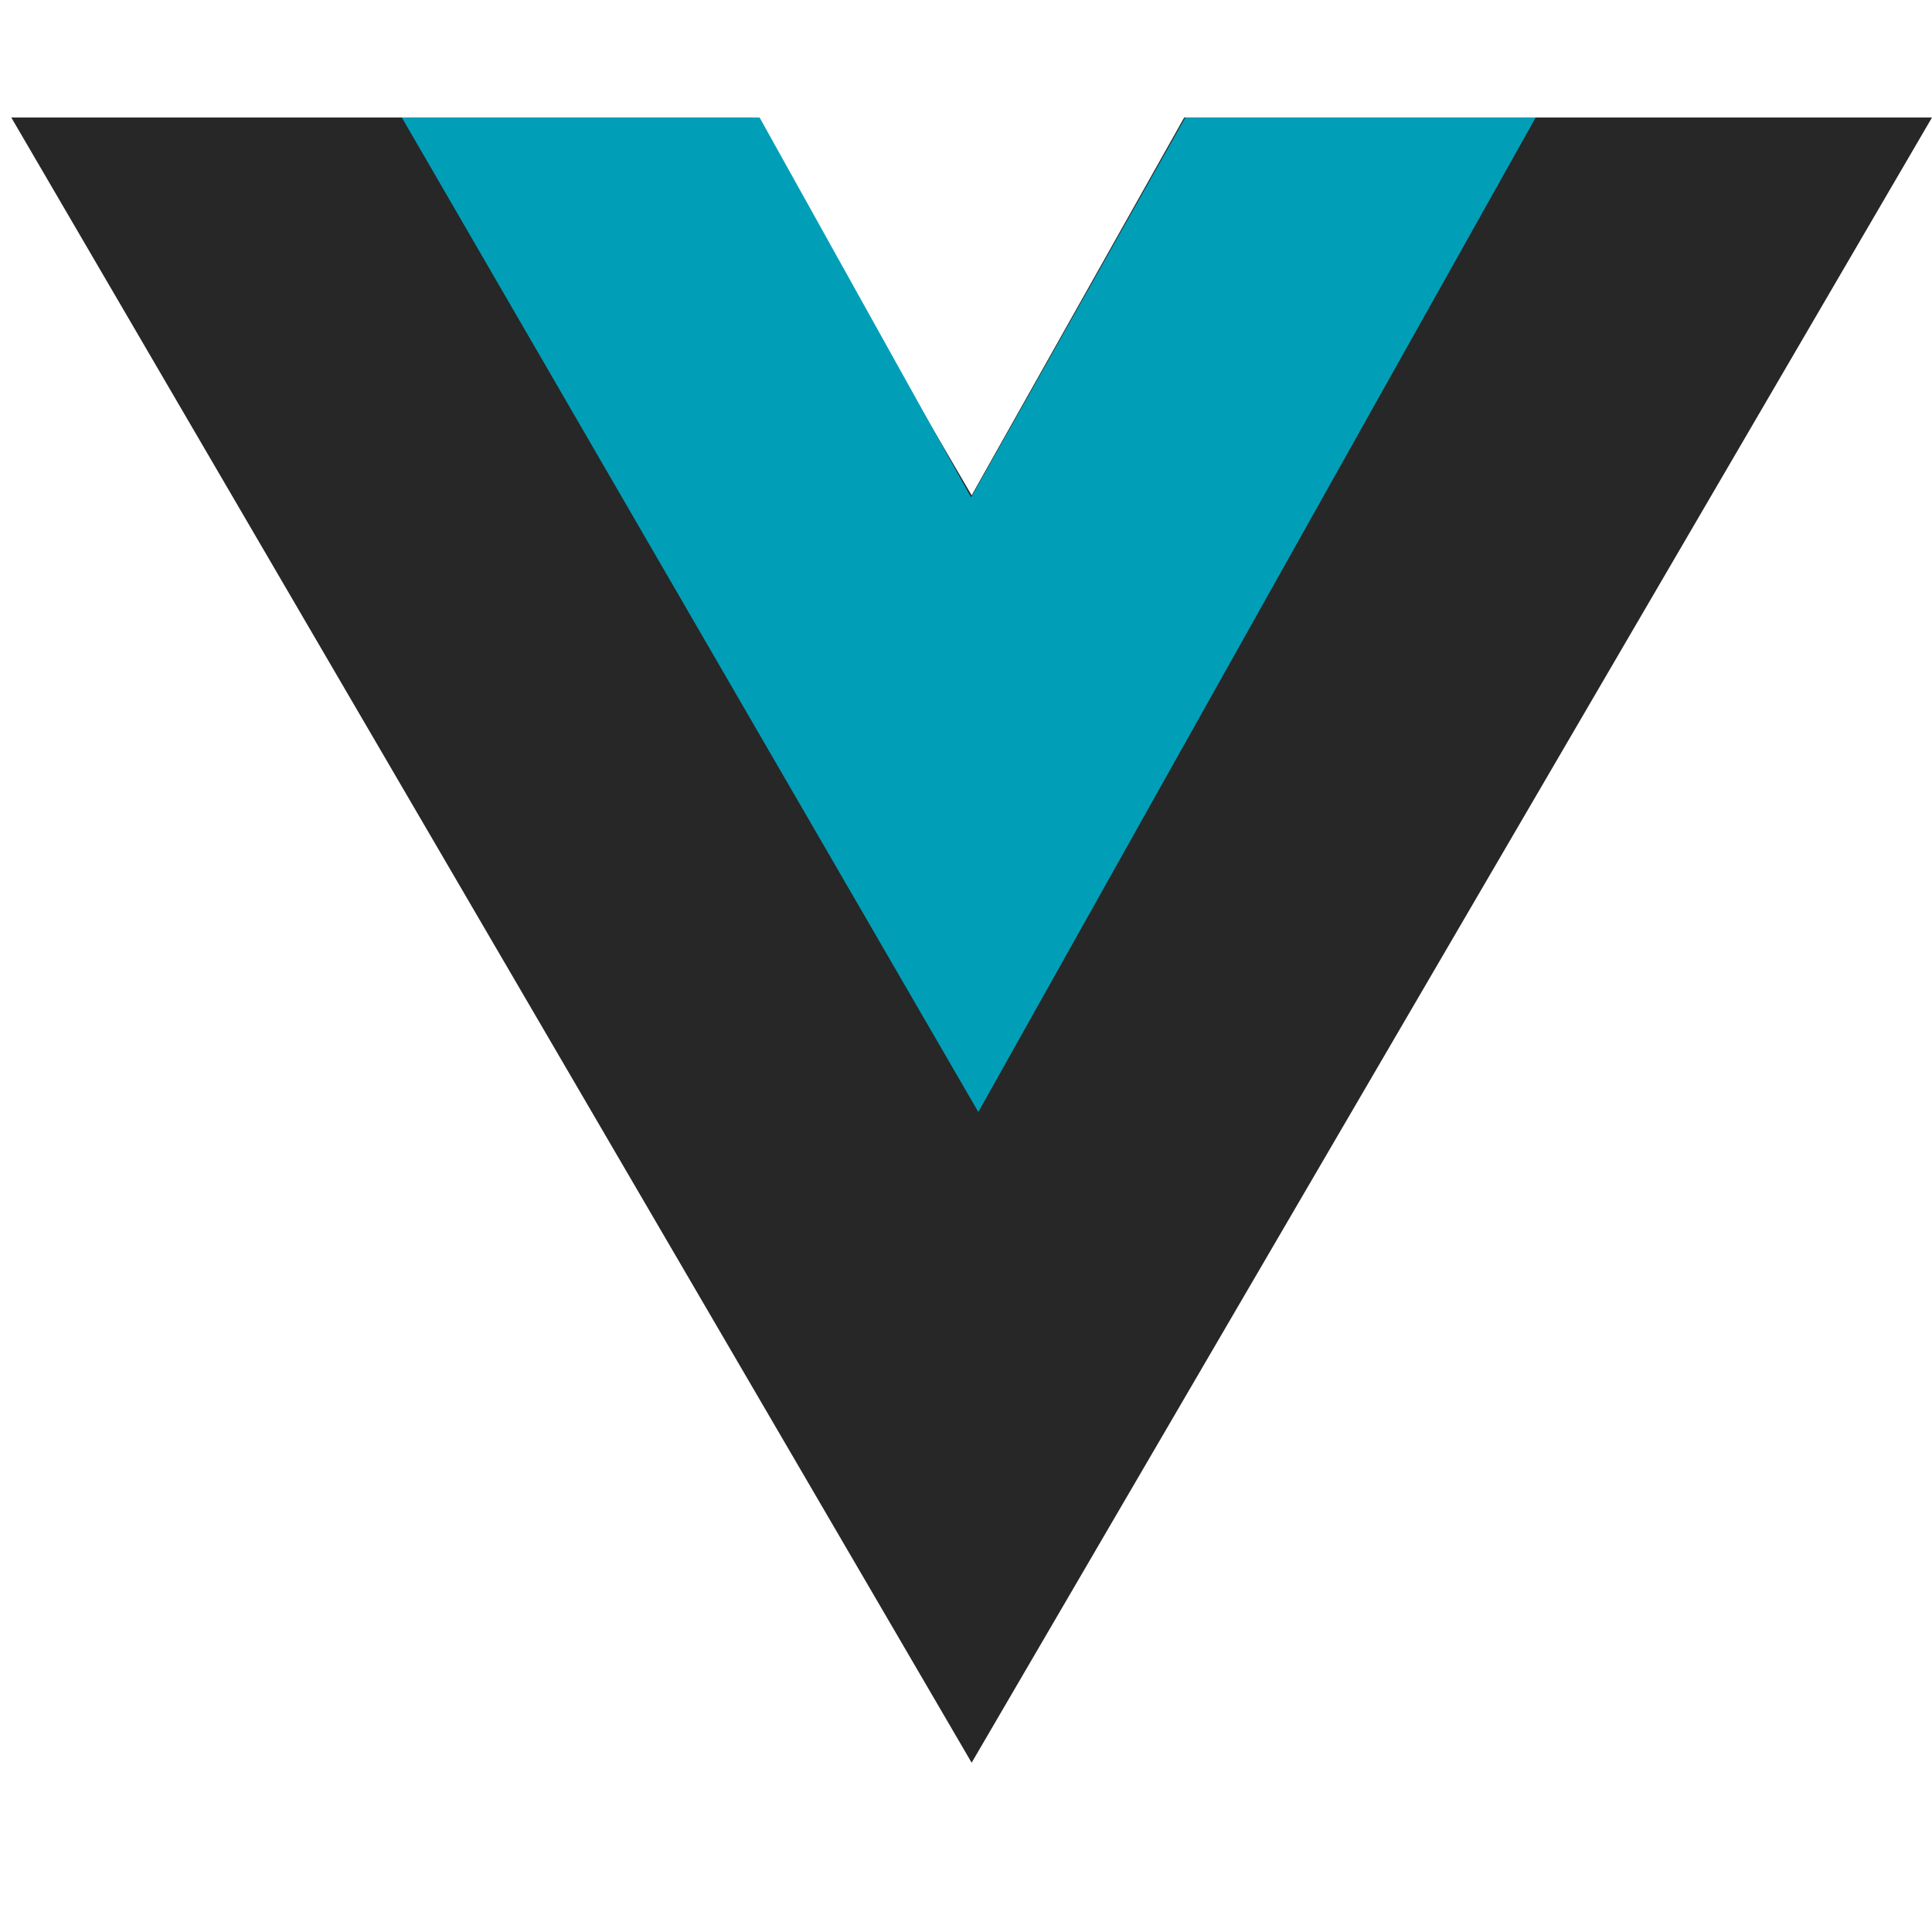
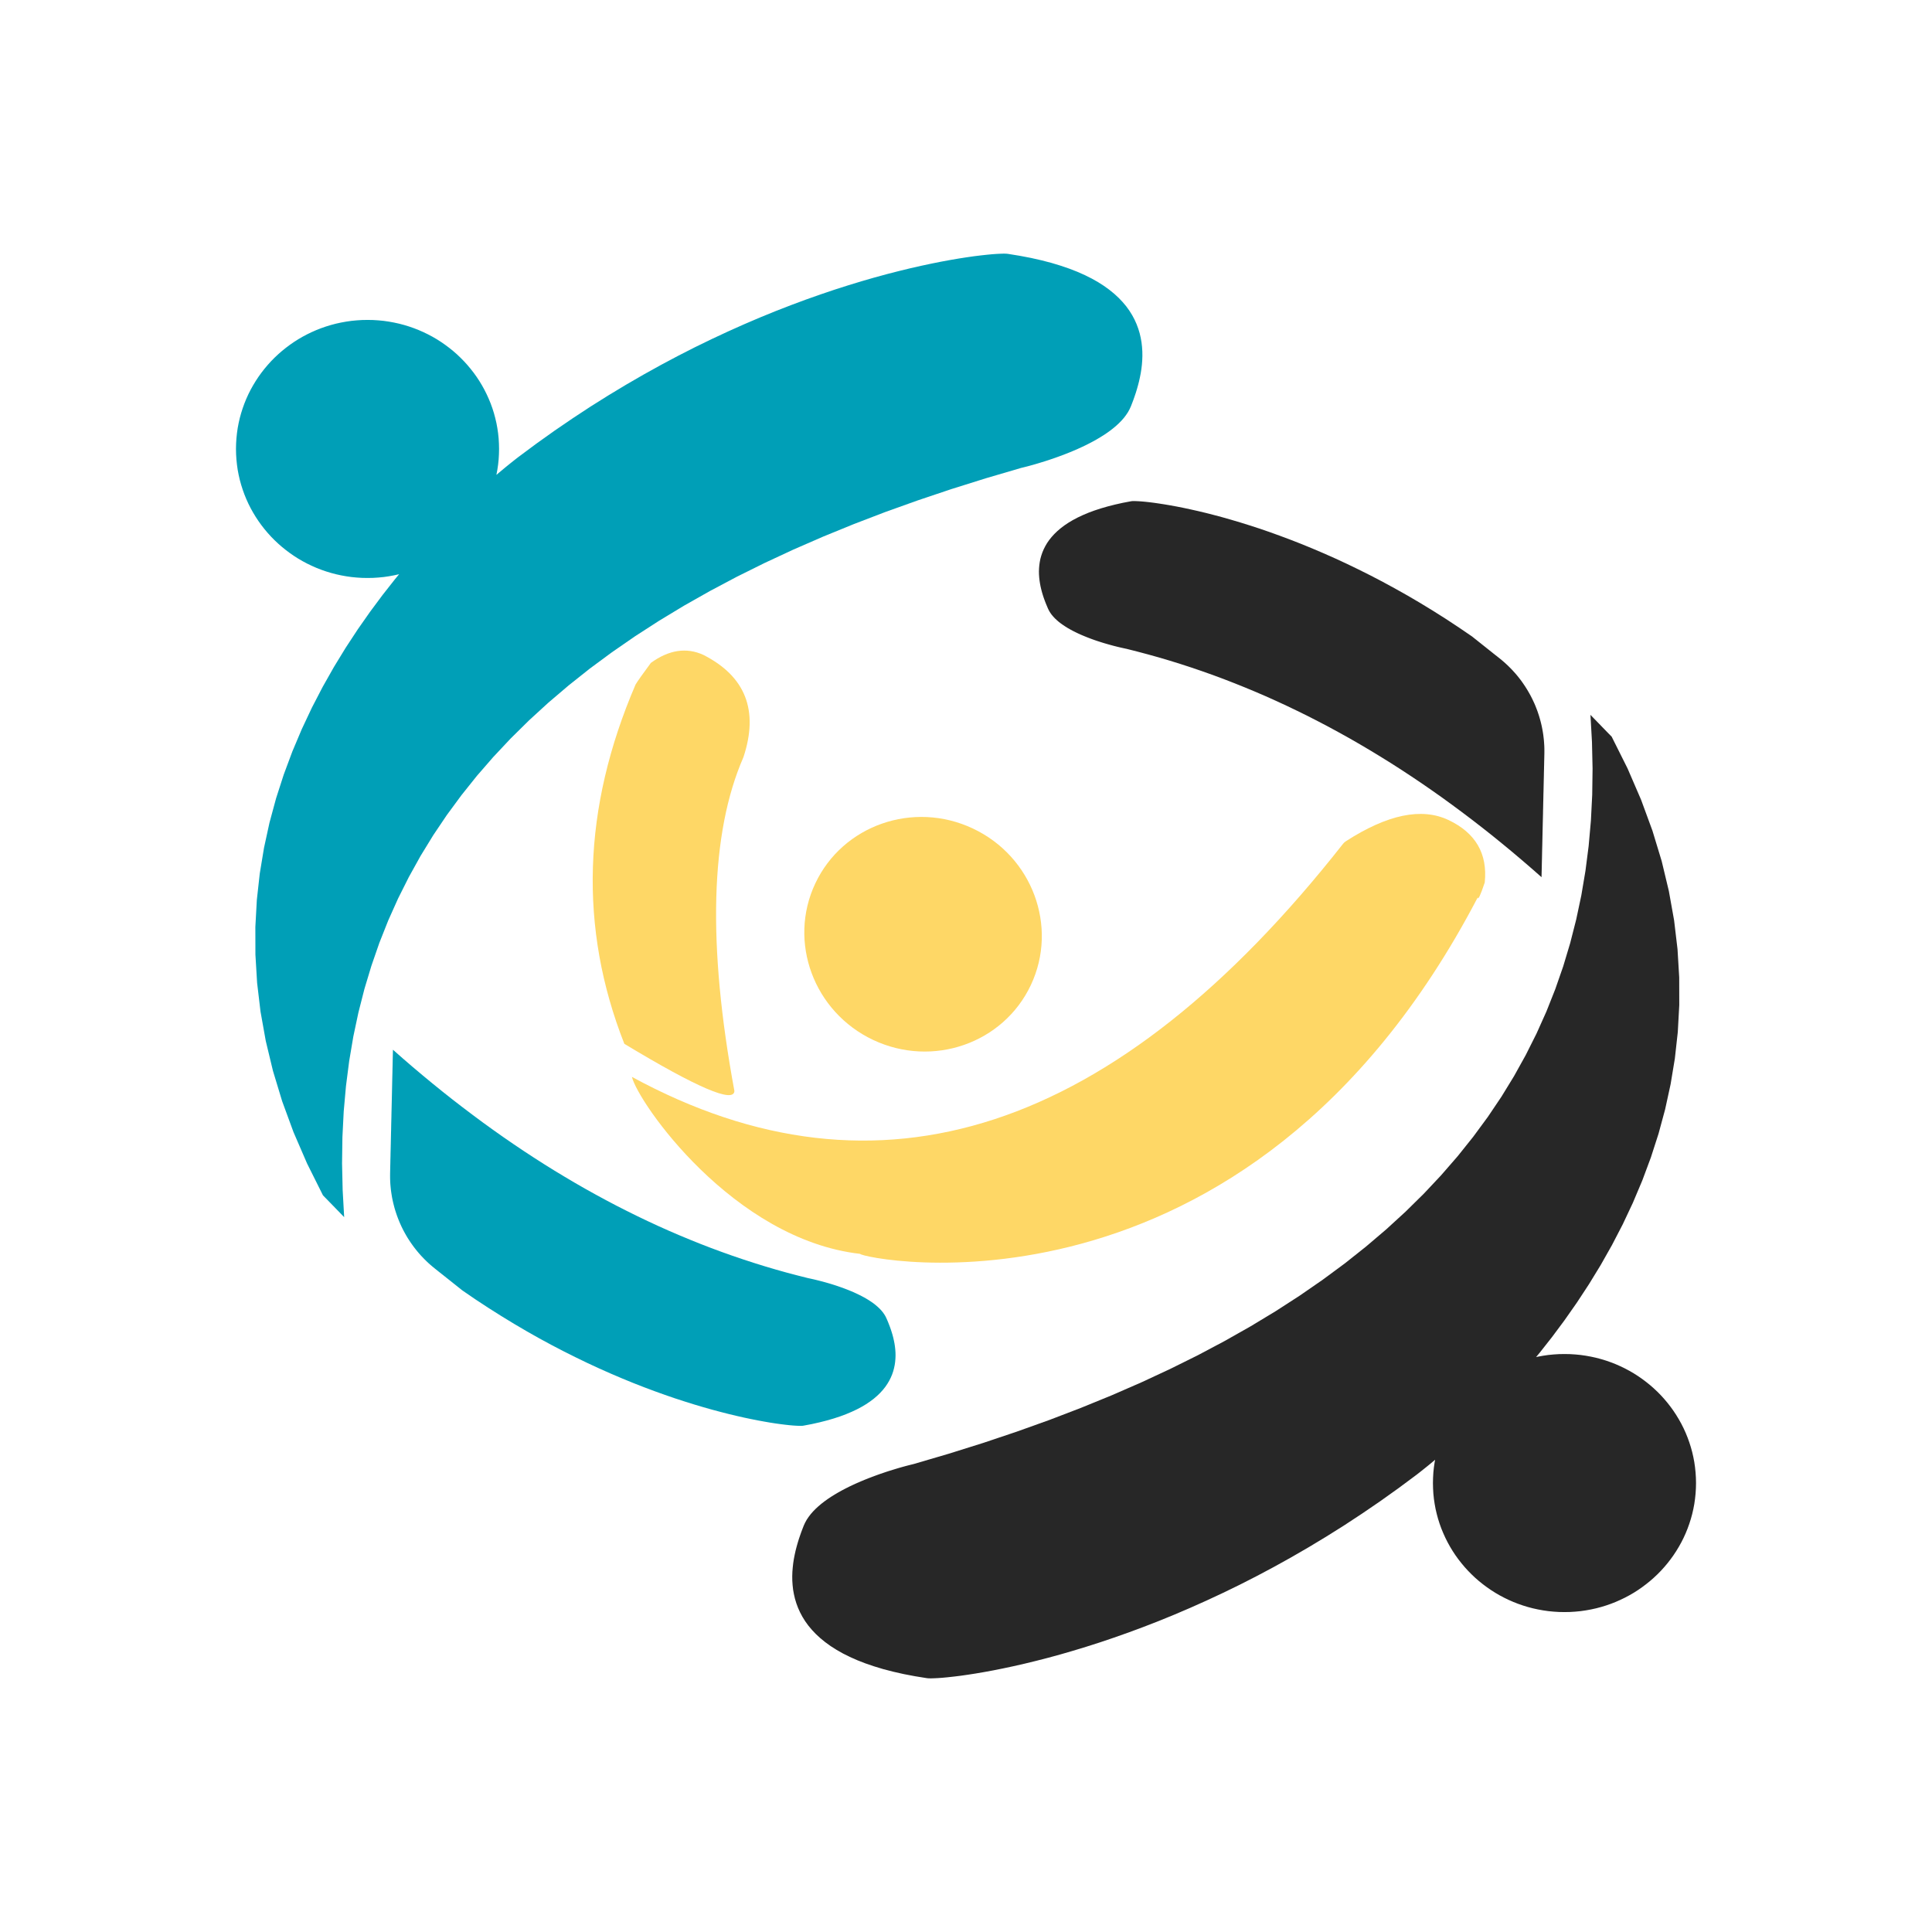
<svg xmlns="http://www.w3.org/2000/svg" xmlns:xlink="http://www.w3.org/1999/xlink" version="1.1" preserveAspectRatio="xMidYMid meet" viewBox="0 0 640 640" width="640" height="640">
  <defs>
-     <path d="M321.87 583.92L640 38.93L392.28 38.93L321.87 164.09L248.86 38.93L3.74 38.93L321.87 583.92Z" id="aCugACbn3" />
-     <path d="" id="aRP6YA5wV" />
-     <path d="M324.08 368.36L508.72 38.93L392.66 38.93L321.68 164.75L251.63 38.93L133.11 38.93L324.08 368.36Z" id="b1S0ZUuO9h" />
+     <path d="M337.78 84.73L341.5 85.44L344.99 86.23L348.27 87.08L351.34 88.01L354.21 88.99L356.88 90.03L359.36 91.13L361.66 92.28L363.78 93.48L365.72 94.72L367.5 96.01L369.12 97.33L370.59 98.69L371.91 100.08L373.09 101.49L374.13 102.93L375.04 104.39L375.83 105.87L376.5 107.36L377.06 108.86L377.52 110.37L377.87 111.88L378.14 113.38L378.31 114.89L378.41 116.39L378.43 117.87L378.38 119.35L378.27 120.8L378.1 122.23L377.88 123.64L377.61 125.02L377.31 126.37L376.97 127.68L376.61 128.95L376.23 130.19L375.83 131.37L375.43 132.51L375.02 133.59L374.62 134.62L374.17 135.6L373.64 136.56L373.01 137.5L372.31 138.42L371.53 139.31L370.68 140.18L369.77 141.02L368.8 141.84L367.77 142.64L366.7 143.41L365.58 144.16L364.42 144.88L363.24 145.58L362.02 146.26L360.78 146.91L359.53 147.54L358.26 148.14L356.99 148.72L355.72 149.27L354.45 149.8L353.2 150.3L351.95 150.78L350.73 151.23L349.54 151.66L348.37 152.06L347.25 152.44L346.16 152.79L345.12 153.11L344.14 153.41L343.21 153.69L342.34 153.94L341.55 154.16L340.82 154.36L340.18 154.53L339.62 154.67L339.15 154.79L338.78 154.88L338.5 154.95L338.33 154.99L338.28 155L326.56 158.44L315.15 162.02L304.05 165.75L293.27 169.61L282.81 173.62L272.65 177.77L262.81 182.06L253.29 186.49L244.08 191.06L235.18 195.78L226.59 200.64L218.32 205.64L210.36 210.78L202.72 216.06L195.38 221.48L188.37 227.05L181.66 232.76L175.27 238.61L169.2 244.6L163.43 250.74L157.98 257.01L152.85 263.43L148.02 269.99L143.51 276.69L139.32 283.53L135.44 290.52L131.87 297.64L128.61 304.91L125.67 312.32L123.05 319.88L120.73 327.57L118.73 335.41L117.04 343.38L115.67 351.5L114.61 359.76L113.86 368.17L113.43 376.71L113.31 385.4L113.51 394.23L114.01 403.2L113.65 402.82L113.29 402.45L112.94 402.09L112.61 401.74L112.28 401.41L111.96 401.08L111.65 400.76L111.35 400.45L111.06 400.16L110.79 399.87L110.52 399.59L110.26 399.33L110.01 399.07L109.77 398.82L109.54 398.59L109.32 398.36L109.11 398.15L108.91 397.94L108.72 397.74L108.54 397.56L108.37 397.38L108.21 397.22L108.06 397.06L107.92 396.92L107.78 396.79L107.66 396.66L107.55 396.55L107.45 396.44L107.36 396.35L107.28 396.27L107.2 396.19L107.14 396.13L107.09 396.08L107.05 396.04L107.01 396L106.99 395.98L101.73 385.44L97.23 375.04L93.47 364.8L90.42 354.73L88.04 344.83L86.3 335.11L85.17 325.57L84.61 316.23L84.59 307.07L85.08 298.12L86.05 289.37L87.46 280.84L89.27 272.53L91.46 264.44L94 256.57L96.84 248.95L99.96 241.56L103.32 234.42L106.89 227.54L110.64 220.91L114.53 214.55L118.53 208.46L122.61 202.64L126.73 197.1L130.86 191.85L132.21 190.22L130.52 190.59L128.81 190.9L127.08 191.15L125.32 191.32L123.54 191.43L121.75 191.46L119.95 191.43L118.18 191.32L116.42 191.15L114.68 190.9L112.97 190.59L111.28 190.22L109.62 189.78L107.98 189.28L106.37 188.72L104.79 188.1L103.25 187.42L101.73 186.69L100.25 185.9L98.8 185.06L97.39 184.16L96.02 183.21L94.69 182.21L93.4 181.17L92.15 180.08L90.94 178.94L89.78 177.76L88.67 176.53L87.6 175.26L86.59 173.96L85.62 172.61L84.71 171.23L83.85 169.81L83.04 168.36L82.29 166.87L81.6 165.35L80.97 163.8L80.4 162.22L79.89 160.62L79.44 158.99L79.06 157.33L78.74 155.65L78.5 153.95L78.32 152.22L78.21 150.48L78.17 148.72L78.21 146.96L78.32 145.22L78.5 143.49L78.74 141.79L79.06 140.11L79.44 138.45L79.89 136.82L80.4 135.22L80.97 133.64L81.6 132.09L82.29 130.57L83.04 129.08L83.85 127.63L84.71 126.21L85.62 124.83L86.59 123.48L87.6 122.18L88.67 120.91L89.78 119.68L90.94 118.5L92.15 117.36L93.4 116.27L94.69 115.23L96.02 114.23L97.39 113.28L98.8 112.38L100.25 111.54L101.73 110.75L103.25 110.02L104.79 109.34L106.37 108.72L107.98 108.16L109.62 107.66L111.28 107.22L112.97 106.85L114.68 106.54L116.42 106.29L118.18 106.12L119.95 106.01L121.75 105.98L123.54 106.01L125.32 106.12L127.08 106.29L128.81 106.54L130.52 106.85L132.21 107.22L133.88 107.66L135.51 108.16L137.12 108.72L138.7 109.34L140.25 110.02L141.76 110.75L143.25 111.54L144.69 112.38L146.1 113.28L147.47 114.23L148.81 115.23L150.1 116.27L151.35 117.36L152.55 118.5L153.71 119.68L154.83 120.91L155.89 122.18L156.91 123.48L157.88 124.83L158.79 126.21L159.65 127.63L160.45 129.08L161.2 130.57L161.89 132.09L162.53 133.64L163.1 135.22L163.61 136.82L164.05 138.45L164.44 140.11L164.75 141.79L165 143.49L165.18 145.22L165.28 146.96L165.32 148.72L165.28 150.48L165.18 152.22L165 153.95L164.75 155.65L164.44 157.31L165.5 156.41L167.57 154.69L169.24 153.34L170.5 152.34L171.31 151.71L171.63 151.46L177.67 146.97L183.69 142.68L189.68 138.59L195.63 134.68L201.54 130.97L207.41 127.43L213.22 124.07L218.97 120.88L224.65 117.86L230.26 115L235.79 112.31L241.24 109.77L246.59 107.38L251.85 105.13L257 103.03L262.05 101.07L266.97 99.24L271.78 97.54L276.45 95.96L280.99 94.51L285.39 93.17L289.64 91.94L293.74 90.82L297.68 89.81L301.45 88.89L305.05 88.07L308.47 87.34L311.71 86.69L314.75 86.13L317.6 85.64L320.24 85.23L322.68 84.88L324.89 84.61L326.89 84.39L328.66 84.22L330.19 84.11L331.48 84.05L332.52 84.02L333.31 84.04L333.84 84.09L333.84 84.09L337.78 84.73ZM106.99 395.98L107 395.99L106.98 395.97L106.97 395.97L106.98 395.97L106.99 395.98L106.99 395.98L106.99 395.98Z" id="c6yGvxj" />
+     <path d="M130.13 349.36L130.09 350.95L130.06 352.51L130.02 354.04L129.99 355.53L129.95 357L129.92 358.43L129.89 359.84L129.86 361.21L129.83 362.55L129.8 363.86L129.77 365.14L129.74 366.4L129.71 367.62L129.68 368.81L129.66 369.96L129.63 371.09L129.6 372.19L129.58 373.26L129.56 374.29L129.53 375.3L129.51 376.28L129.49 377.22L129.47 378.13L129.45 379.02L129.43 379.87L129.41 380.69L129.39 381.48L129.37 382.24L129.36 382.97L129.34 383.67L129.32 384.34L129.31 384.98L129.3 385.59L129.28 386.16L129.27 386.71L129.26 387.23L129.25 387.71L129.24 388.17L129.23 388.59L129.22 389.51L129.23 390.43L129.26 391.34L129.31 392.25L129.39 393.16L129.48 394.06L129.6 394.96L129.74 395.86L129.89 396.75L130.07 397.64L130.27 398.52L130.49 399.39L130.72 400.26L130.98 401.12L131.26 401.98L131.55 402.82L131.87 403.67L132.2 404.5L132.55 405.32L132.92 406.14L133.31 406.95L133.72 407.75L134.15 408.54L134.59 409.32L135.05 410.09L135.54 410.85L136.03 411.59L136.55 412.33L137.08 413.06L137.63 413.77L138.2 414.48L138.78 415.17L139.38 415.85L140 416.51L140.63 417.16L141.28 417.8L141.95 418.43L142.63 419.04L143.33 419.63L144.04 420.21L144.49 420.57L144.93 420.92L145.35 421.26L145.77 421.59L146.17 421.91L146.57 422.22L146.95 422.52L147.32 422.82L147.67 423.1L148.02 423.38L148.36 423.64L148.68 423.9L149 424.15L149.3 424.39L149.59 424.62L149.87 424.84L150.13 425.06L150.39 425.26L150.64 425.46L150.87 425.64L151.09 425.82L151.31 425.99L151.51 426.15L151.69 426.3L151.87 426.44L152.04 426.57L152.19 426.69L152.34 426.81L152.47 426.91L152.59 427.01L152.7 427.1L152.8 427.18L152.88 427.25L152.96 427.31L153.03 427.36L153.08 427.4L153.12 427.43L153.15 427.46L153.17 427.47L153.18 427.48L157.5 430.44L161.8 433.26L166.07 435.96L170.3 438.54L174.49 441L178.63 443.34L182.73 445.56L186.78 447.67L190.78 449.67L194.71 451.57L198.58 453.36L202.39 455.05L206.12 456.64L209.78 458.14L213.36 459.54L216.86 460.85L220.28 462.08L223.6 463.22L226.83 464.27L229.96 465.25L232.99 466.15L235.92 466.98L238.74 467.73L241.44 468.42L244.03 469.04L246.49 469.6L248.83 470.09L251.04 470.53L253.12 470.91L255.07 471.25L256.87 471.53L258.53 471.76L260.04 471.95L261.4 472.1L262.6 472.21L263.65 472.28L264.53 472.32L265.24 472.33L265.78 472.32L266.15 472.27L268.89 471.75L271.48 471.17L273.91 470.55L276.19 469.89L278.32 469.19L280.3 468.45L282.15 467.67L283.87 466.86L285.45 466.02L286.91 465.15L288.24 464.25L289.46 463.33L290.57 462.38L291.57 461.41L292.46 460.43L293.26 459.43L293.95 458.42L294.56 457.39L295.08 456.36L295.52 455.32L295.88 454.28L296.16 453.23L296.38 452.18L296.53 451.14L296.62 450.1L296.66 449.07L296.64 448.04L296.57 447.03L296.46 446.03L296.31 445.05L296.12 444.09L295.91 443.15L295.67 442.23L295.4 441.33L295.12 440.46L294.83 439.63L294.52 438.82L294.22 438.05L293.91 437.31L293.6 436.61L293.27 435.95L292.87 435.3L292.41 434.66L291.9 434.05L291.34 433.46L290.72 432.88L290.07 432.32L289.37 431.77L288.63 431.25L287.86 430.74L287.06 430.25L286.24 429.78L285.39 429.33L284.52 428.89L283.64 428.47L282.75 428.06L281.85 427.68L280.95 427.31L280.04 426.96L279.15 426.62L278.25 426.31L277.37 426L276.51 425.72L275.66 425.45L274.84 425.2L274.04 424.97L273.27 424.75L272.54 424.55L271.84 424.37L271.18 424.2L270.57 424.05L270.01 423.91L269.5 423.79L269.04 423.69L268.65 423.6L268.32 423.53L268.05 423.47L267.86 423.43L267.74 423.41L267.7 423.4L264.1 422.49L260.5 421.54L256.91 420.53L253.33 419.47L249.76 418.36L246.2 417.2L242.64 415.99L239.1 414.73L235.56 413.42L232.04 412.06L228.52 410.64L225 409.18L221.5 407.67L218.01 406.11L214.52 404.49L211.05 402.83L207.58 401.11L204.12 399.35L200.67 397.53L197.22 395.66L193.79 393.75L190.36 391.78L186.95 389.76L183.54 387.7L180.14 385.58L176.75 383.41L173.36 381.19L169.99 378.92L166.62 376.6L163.27 374.23L159.92 371.81L156.58 369.33L153.25 366.81L149.92 364.24L146.61 361.62L143.3 358.94L140.01 356.22L136.72 353.45L133.44 350.62L130.17 347.74L130.17 347.74L130.13 349.36Z" id="a41BSh8VLQ" />
+     <path d="M527.93 237.91L528.27 238.26L528.59 238.59L528.91 238.92L529.22 239.24L529.52 239.55L529.81 239.84L530.09 240.13L530.35 240.41L530.61 240.67L530.86 240.93L531.1 241.18L531.33 241.41L531.55 241.64L531.76 241.85L531.96 242.06L532.15 242.26L532.33 242.44L532.5 242.62L532.66 242.78L532.81 242.94L532.95 243.08L533.09 243.21L533.21 243.34L533.32 243.45L533.42 243.56L533.51 243.65L533.59 243.73L533.67 243.81L533.73 243.87L533.78 243.92L533.82 243.96L533.86 244L533.88 244.02L533.88 244.02L539.15 254.56L543.64 264.96L547.4 275.2L550.46 285.27L552.83 295.17L554.57 304.89L555.7 314.43L556.26 323.77L556.28 332.93L555.79 341.88L554.82 350.63L553.41 359.16L551.6 367.47L549.41 375.56L546.87 383.43L544.03 391.05L540.91 398.44L537.55 405.58L533.98 412.46L530.23 419.09L526.34 425.45L522.34 431.54L518.26 437.36L514.14 442.9L510.01 448.15L508.85 449.54L509.48 449.41L511.19 449.1L512.92 448.85L514.68 448.68L516.46 448.57L518.25 448.54L520.05 448.57L521.82 448.68L523.58 448.85L525.32 449.1L527.03 449.41L528.72 449.78L530.38 450.22L532.02 450.72L533.63 451.28L535.21 451.9L536.75 452.58L538.27 453.31L539.75 454.1L541.2 454.94L542.61 455.84L543.98 456.79L545.31 457.79L546.6 458.83L547.85 459.92L549.06 461.06L550.22 462.24L551.33 463.47L552.4 464.74L553.41 466.04L554.38 467.39L555.29 468.77L556.15 470.19L556.96 471.64L557.71 473.13L558.4 474.65L559.03 476.2L559.6 477.78L560.11 479.38L560.56 481.01L560.94 482.67L561.26 484.35L561.5 486.05L561.68 487.78L561.79 489.52L561.83 491.28L561.79 493.04L561.68 494.78L561.5 496.51L561.26 498.21L560.94 499.89L560.56 501.55L560.11 503.18L559.6 504.78L559.03 506.36L558.4 507.91L557.71 509.43L556.96 510.92L556.15 512.37L555.29 513.79L554.38 515.17L553.41 516.52L552.4 517.82L551.33 519.09L550.22 520.32L549.06 521.5L547.85 522.64L546.6 523.73L545.31 524.77L543.98 525.77L542.61 526.72L541.2 527.62L539.75 528.46L538.27 529.25L536.75 529.98L535.21 530.66L533.63 531.28L532.02 531.84L530.38 532.34L528.72 532.78L527.03 533.15L525.32 533.46L523.58 533.71L521.82 533.88L520.05 533.99L518.25 534.02L516.46 533.99L514.68 533.88L512.92 533.71L511.19 533.46L509.48 533.15L507.79 532.78L506.12 532.34L504.49 531.84L502.88 531.28L501.3 530.66L499.75 529.98L498.24 529.25L496.75 528.46L495.31 527.62L493.9 526.72L492.53 525.77L491.19 524.77L489.9 523.73L488.65 522.64L487.45 521.5L486.29 520.32L485.17 519.09L484.11 517.82L483.09 516.52L482.12 515.17L481.21 513.79L480.35 512.37L479.55 510.92L478.8 509.43L478.11 507.91L477.47 506.36L476.9 504.78L476.39 503.18L475.95 501.55L475.56 499.89L475.25 498.21L475 496.51L474.82 494.78L474.72 493.04L474.68 491.28L474.72 489.52L474.82 487.78L475 486.05L475.25 484.35L475.4 483.57L475.37 483.59L473.31 485.31L471.63 486.66L470.37 487.66L469.56 488.29L469.24 488.54L463.2 493.03L457.18 497.32L451.19 501.41L445.24 505.32L439.33 509.03L433.46 512.57L427.65 515.93L421.9 519.12L416.22 522.14L410.61 525L405.08 527.69L399.63 530.23L394.28 532.62L389.02 534.87L383.87 536.97L378.83 538.93L373.9 540.76L369.09 542.46L364.42 544.04L359.88 545.49L355.48 546.83L351.23 548.06L347.13 549.18L343.19 550.19L339.42 551.11L335.82 551.93L332.4 552.66L329.16 553.31L326.12 553.87L323.27 554.36L320.63 554.77L318.19 555.12L315.98 555.39L313.98 555.61L312.21 555.78L310.68 555.89L309.39 555.95L308.35 555.98L307.56 555.96L307.03 555.91L303.09 555.27L299.37 554.56L295.88 553.77L292.6 552.92L289.53 551.99L286.66 551.01L283.99 549.97L281.51 548.87L279.21 547.72L277.1 546.52L275.15 545.28L273.37 543.99L271.75 542.67L270.28 541.31L268.96 539.92L267.78 538.51L266.74 537.07L265.83 535.61L265.04 534.13L264.37 532.64L263.81 531.14L263.35 529.63L263 528.12L262.73 526.62L262.56 525.11L262.46 523.61L262.44 522.13L262.49 520.65L262.61 519.2L262.77 517.77L262.99 516.36L263.26 514.98L263.56 513.63L263.9 512.32L264.26 511.05L264.64 509.81L265.04 508.63L265.44 507.49L265.85 506.41L266.25 505.38L266.7 504.4L267.23 503.44L267.86 502.5L268.56 501.58L269.34 500.69L270.19 499.82L271.1 498.98L272.07 498.16L273.1 497.36L274.17 496.59L275.29 495.84L276.45 495.12L277.63 494.42L278.85 493.74L280.09 493.09L281.34 492.46L282.61 491.86L283.88 491.28L285.15 490.73L286.42 490.2L287.67 489.7L288.92 489.22L290.14 488.77L291.33 488.34L292.5 487.94L293.62 487.56L294.71 487.21L295.75 486.89L296.73 486.59L297.66 486.31L298.53 486.06L299.32 485.84L300.05 485.64L300.69 485.47L301.25 485.33L301.72 485.21L302.09 485.12L302.37 485.05L302.54 485.01L302.59 485L314.31 481.56L325.72 477.98L336.82 474.25L347.6 470.39L358.06 466.38L368.22 462.23L378.06 457.94L387.58 453.51L396.8 448.94L405.69 444.22L414.28 439.36L422.55 434.36L430.51 429.22L438.15 423.94L445.49 418.52L452.5 412.95L459.21 407.24L465.6 401.39L471.68 395.4L477.44 389.26L482.89 382.99L488.02 376.57L492.85 370.01L497.36 363.31L501.55 356.47L505.43 349.48L509 342.36L512.26 335.09L515.2 327.68L517.83 320.12L520.14 312.43L522.14 304.59L523.83 296.62L525.2 288.5L526.26 280.24L527.01 271.83L527.44 263.29L527.56 254.6L527.36 245.77L526.86 236.8L527.22 237.18L527.58 237.55L527.58 237.55L527.93 237.91ZM533.89 244.03L533.88 244.02L533.87 244.01L533.89 244.03L533.9 244.03L533.9 244.03L533.89 244.03Z" id="c12LVQQP1a" />
+     <path d="M489.52 297.28C412.89 444.01 284.98 416.88 284.94 415.36C242.81 410.56 211.36 365.21 209.33 356.73C290.96 401.17 369.49 375.43 444.91 279.51C445.17 279.18 445.48 278.9 445.84 278.67C459.6 269.8 470.91 267.45 479.78 271.62C488.81 275.88 492.83 282.79 491.84 292.35C490.39 296.64 489.62 298.28 489.52 297.28Z" id="a20zkfQDkA" />
+     <path d="M510.69 288.96L510.73 287.37L510.76 285.81L510.8 284.29L510.83 282.79L510.86 281.33L510.9 279.89L510.93 278.49L510.96 277.11L510.99 275.77L511.02 274.46L511.05 273.18L511.08 271.93L511.11 270.71L511.14 269.52L511.16 268.36L511.19 267.23L511.21 266.13L511.24 265.06L511.26 264.03L511.28 263.02L511.31 262.05L511.33 261.1L511.35 260.19L511.37 259.3L511.39 258.45L511.41 257.63L511.43 256.84L511.44 256.08L511.46 255.35L511.48 254.65L511.49 253.98L511.51 253.34L511.52 252.73L511.53 252.16L511.55 251.61L511.56 251.1L511.57 250.61L511.58 250.16L511.59 249.73L511.6 248.81L511.59 247.89L511.56 246.98L511.5 246.07L511.43 245.16L511.33 244.26L511.22 243.36L511.08 242.46L510.92 241.57L510.75 240.69L510.55 239.81L510.33 238.93L510.09 238.06L509.84 237.2L509.56 236.35L509.27 235.5L508.95 234.66L508.62 233.82L508.27 233L507.89 232.18L507.5 231.37L507.1 230.58L506.67 229.79L506.22 229.01L505.76 228.24L505.28 227.48L504.78 226.73L504.27 225.99L503.74 225.26L503.19 224.55L502.62 223.84L502.04 223.15L501.43 222.48L500.82 221.81L500.18 221.16L499.53 220.52L498.87 219.9L498.19 219.29L497.49 218.69L496.78 218.11L496.33 217.75L495.89 217.4L495.46 217.07L495.05 216.74L494.64 216.42L494.25 216.1L493.87 215.8L493.5 215.51L493.14 215.22L492.8 214.95L492.46 214.68L492.14 214.42L491.82 214.17L491.52 213.93L491.23 213.7L490.95 213.48L490.68 213.26L490.43 213.06L490.18 212.87L489.95 212.68L489.72 212.5L489.51 212.33L489.31 212.17L489.12 212.02L488.95 211.88L488.78 211.75L488.62 211.63L488.48 211.51L488.35 211.41L488.23 211.31L488.12 211.22L488.02 211.15L487.93 211.08L487.86 211.02L487.79 210.96L487.74 210.92L487.7 210.89L487.67 210.86L487.65 210.85L487.64 210.84L483.31 207.89L479.02 205.06L474.75 202.36L470.52 199.78L466.33 197.32L462.18 194.99L458.08 192.76L454.04 190.65L450.04 188.65L446.11 186.75L442.24 184.96L438.43 183.27L434.7 181.68L431.04 180.18L427.45 178.78L423.95 177.47L420.54 176.24L417.22 175.1L413.99 174.05L410.85 173.07L407.82 172.17L404.9 171.34L402.08 170.59L399.38 169.9L396.79 169.28L394.33 168.73L391.99 168.23L389.77 167.79L387.69 167.41L385.75 167.08L383.95 166.8L382.29 166.56L380.78 166.37L379.42 166.22L378.21 166.11L377.17 166.04L376.29 166L375.58 165.99L375.04 166L374.67 166.05L371.92 166.57L369.34 167.15L366.91 167.77L364.63 168.43L362.5 169.13L360.51 169.87L358.67 170.65L356.95 171.46L355.37 172.3L353.91 173.17L352.57 174.07L351.35 175L350.25 175.94L349.25 176.91L348.36 177.89L347.56 178.89L346.86 179.9L346.26 180.93L345.74 181.96L345.3 183L344.94 184.05L344.65 185.09L344.44 186.14L344.29 187.18L344.2 188.22L344.16 189.25L344.18 190.28L344.25 191.29L344.36 192.29L344.51 193.27L344.69 194.23L344.91 195.18L345.15 196.1L345.41 196.99L345.69 197.86L345.99 198.7L346.29 199.5L346.6 200.27L346.91 201.01L347.21 201.71L347.55 202.38L347.95 203.03L348.4 203.66L348.92 204.27L349.48 204.87L350.09 205.44L350.75 206.01L351.45 206.55L352.19 207.07L352.96 207.58L353.75 208.07L354.58 208.54L355.43 209L356.29 209.43L357.17 209.85L358.07 210.26L358.97 210.64L359.87 211.01L360.77 211.36L361.67 211.7L362.56 212.02L363.44 212.32L364.31 212.6L365.16 212.87L365.98 213.12L366.78 213.35L367.55 213.57L368.28 213.77L368.98 213.96L369.63 214.12L370.25 214.28L370.81 214.41L371.32 214.53L371.77 214.63L372.17 214.72L372.5 214.79L372.76 214.85L372.96 214.89L373.08 214.91L373.12 214.92L376.72 215.83L380.32 216.79L383.91 217.79L387.49 218.85L391.06 219.96L394.62 221.12L398.17 222.33L401.72 223.59L405.25 224.9L408.78 226.27L412.3 227.68L415.81 229.14L419.32 230.65L422.81 232.22L426.29 233.83L429.77 235.5L433.24 237.21L436.7 238.98L440.15 240.79L443.59 242.66L447.03 244.57L450.45 246.54L453.87 248.56L457.28 250.63L460.68 252.74L464.07 254.91L467.45 257.13L470.83 259.4L474.19 261.72L477.55 264.09L480.9 266.52L484.24 268.99L487.57 271.51L490.89 274.08L494.21 276.7L497.51 279.38L500.81 282.1L504.1 284.88L507.38 287.7L510.65 290.58L510.65 290.58L510.69 288.96Z" id="b2WeTGU38" />
+     <path d="M341.49 326.3C332.38 345.63 308.99 353.79 289.28 344.51C269.57 335.23 260.96 312 270.07 292.66C279.17 273.33 302.57 265.17 322.27 274.45C341.98 283.73 350.59 306.96 341.49 326.3Z" id="hSjF1zdW" />
+     <path d="M215.61 219.59C221.6 215.25 227.41 214.37 233.04 216.96C246.98 224.07 251.39 235.35 246.28 250.81C235.29 275.92 234.29 312.78 243.28 361.4C243.1 365.54 230.95 360.34 206.82 345.78C191.7 307.36 192.94 267.68 210.54 226.76C211.18 225.68 212.87 223.29 215.61 219.59Z" id="a28fed4rzS" />
  </defs>
  <g>
    <g>
      <g>
-         <use xlink:href="#aCugACbn3" opacity="1" fill="#272727" fill-opacity="1" />
+         <use xlink:href="#c6yGvxj" opacity="1" fill="#009fb7" fill-opacity="1" />
      </g>
      <g>
-         <g>
-           <use xlink:href="#aRP6YA5wV" opacity="1" fill-opacity="0" stroke="#000000" stroke-width="1" stroke-opacity="1" />
-         </g>
+         <use xlink:href="#a41BSh8VLQ" opacity="1" fill="#009fb7" fill-opacity="1" />
      </g>
      <g>
-         <use xlink:href="#b1S0ZUuO9h" opacity="1" fill="#009fb7" fill-opacity="1" />
+         <use xlink:href="#c12LVQQP1a" opacity="1" fill="#272727" fill-opacity="1" />
+       </g>
+       <g>
+         <use xlink:href="#a20zkfQDkA" opacity="1" fill="#fed766" fill-opacity="1" />
+       </g>
+       <g>
+         <use xlink:href="#b2WeTGU38" opacity="1" fill="#272727" fill-opacity="1" />
+       </g>
+       <g>
+         <use xlink:href="#hSjF1zdW" opacity="1" fill="#fed766" fill-opacity="1" />
+       </g>
+       <g>
+         <use xlink:href="#a28fed4rzS" opacity="1" fill="#fed766" fill-opacity="1" />
      </g>
    </g>
  </g>
</svg>
